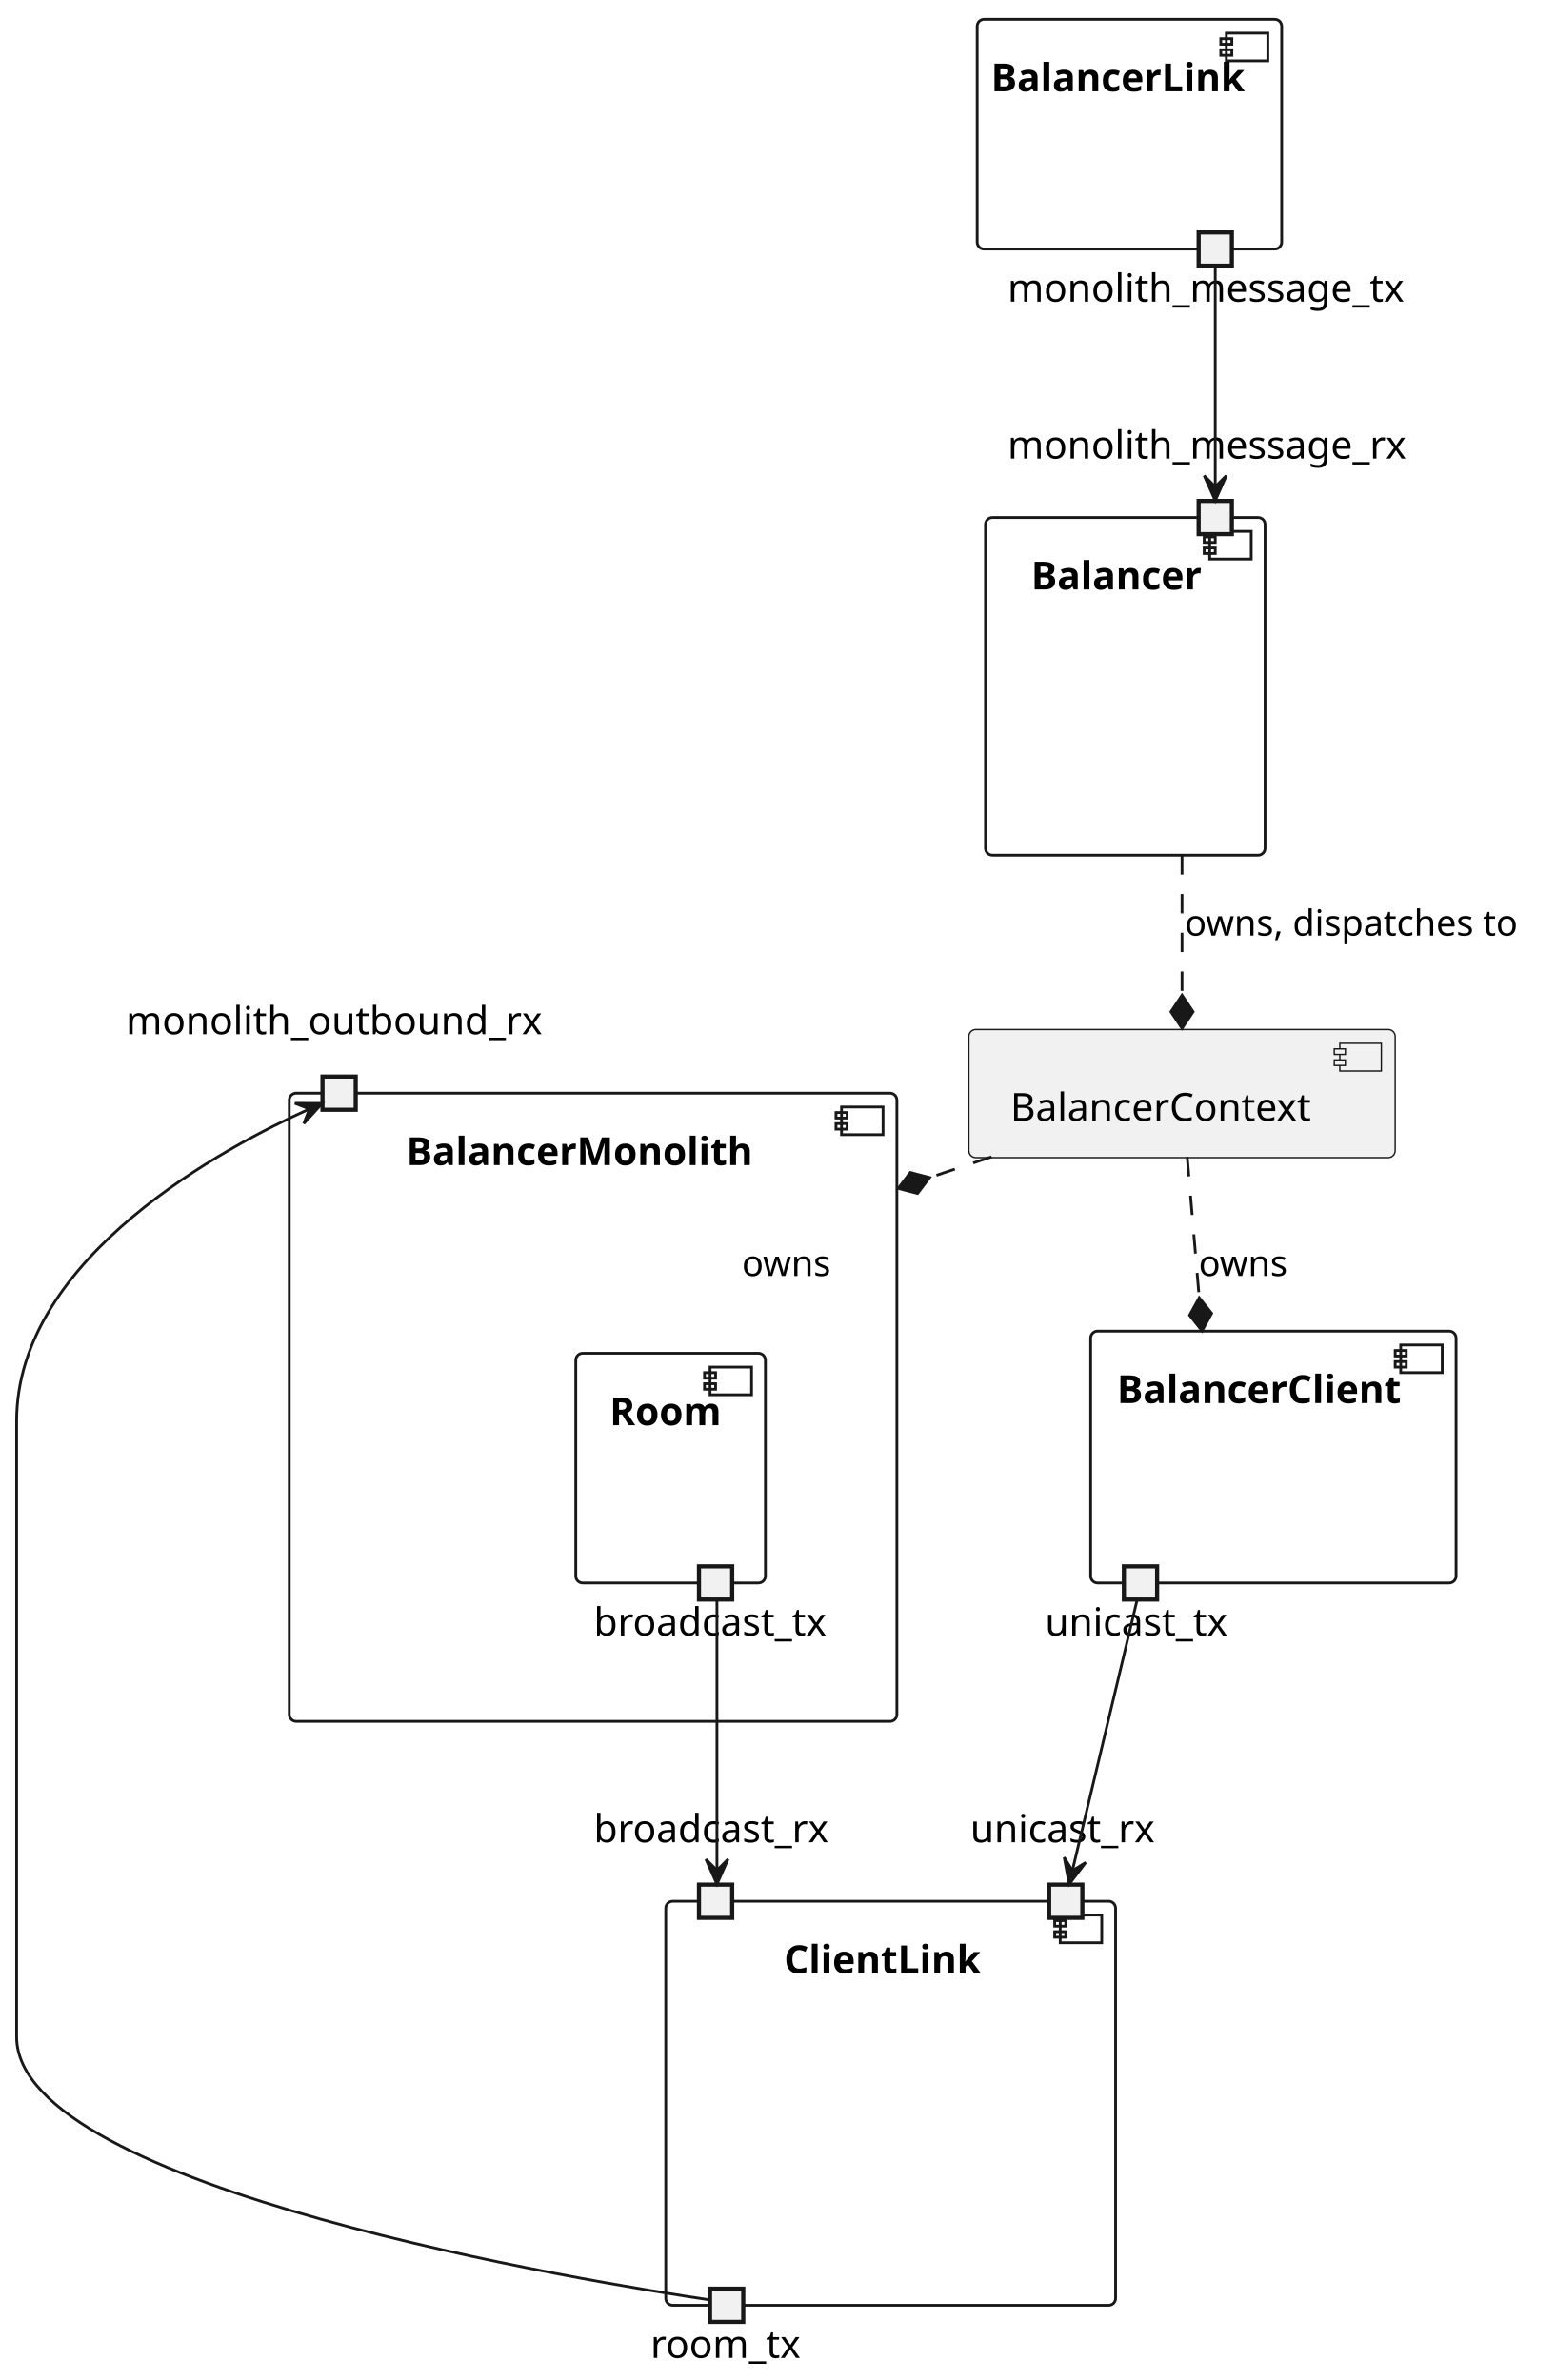
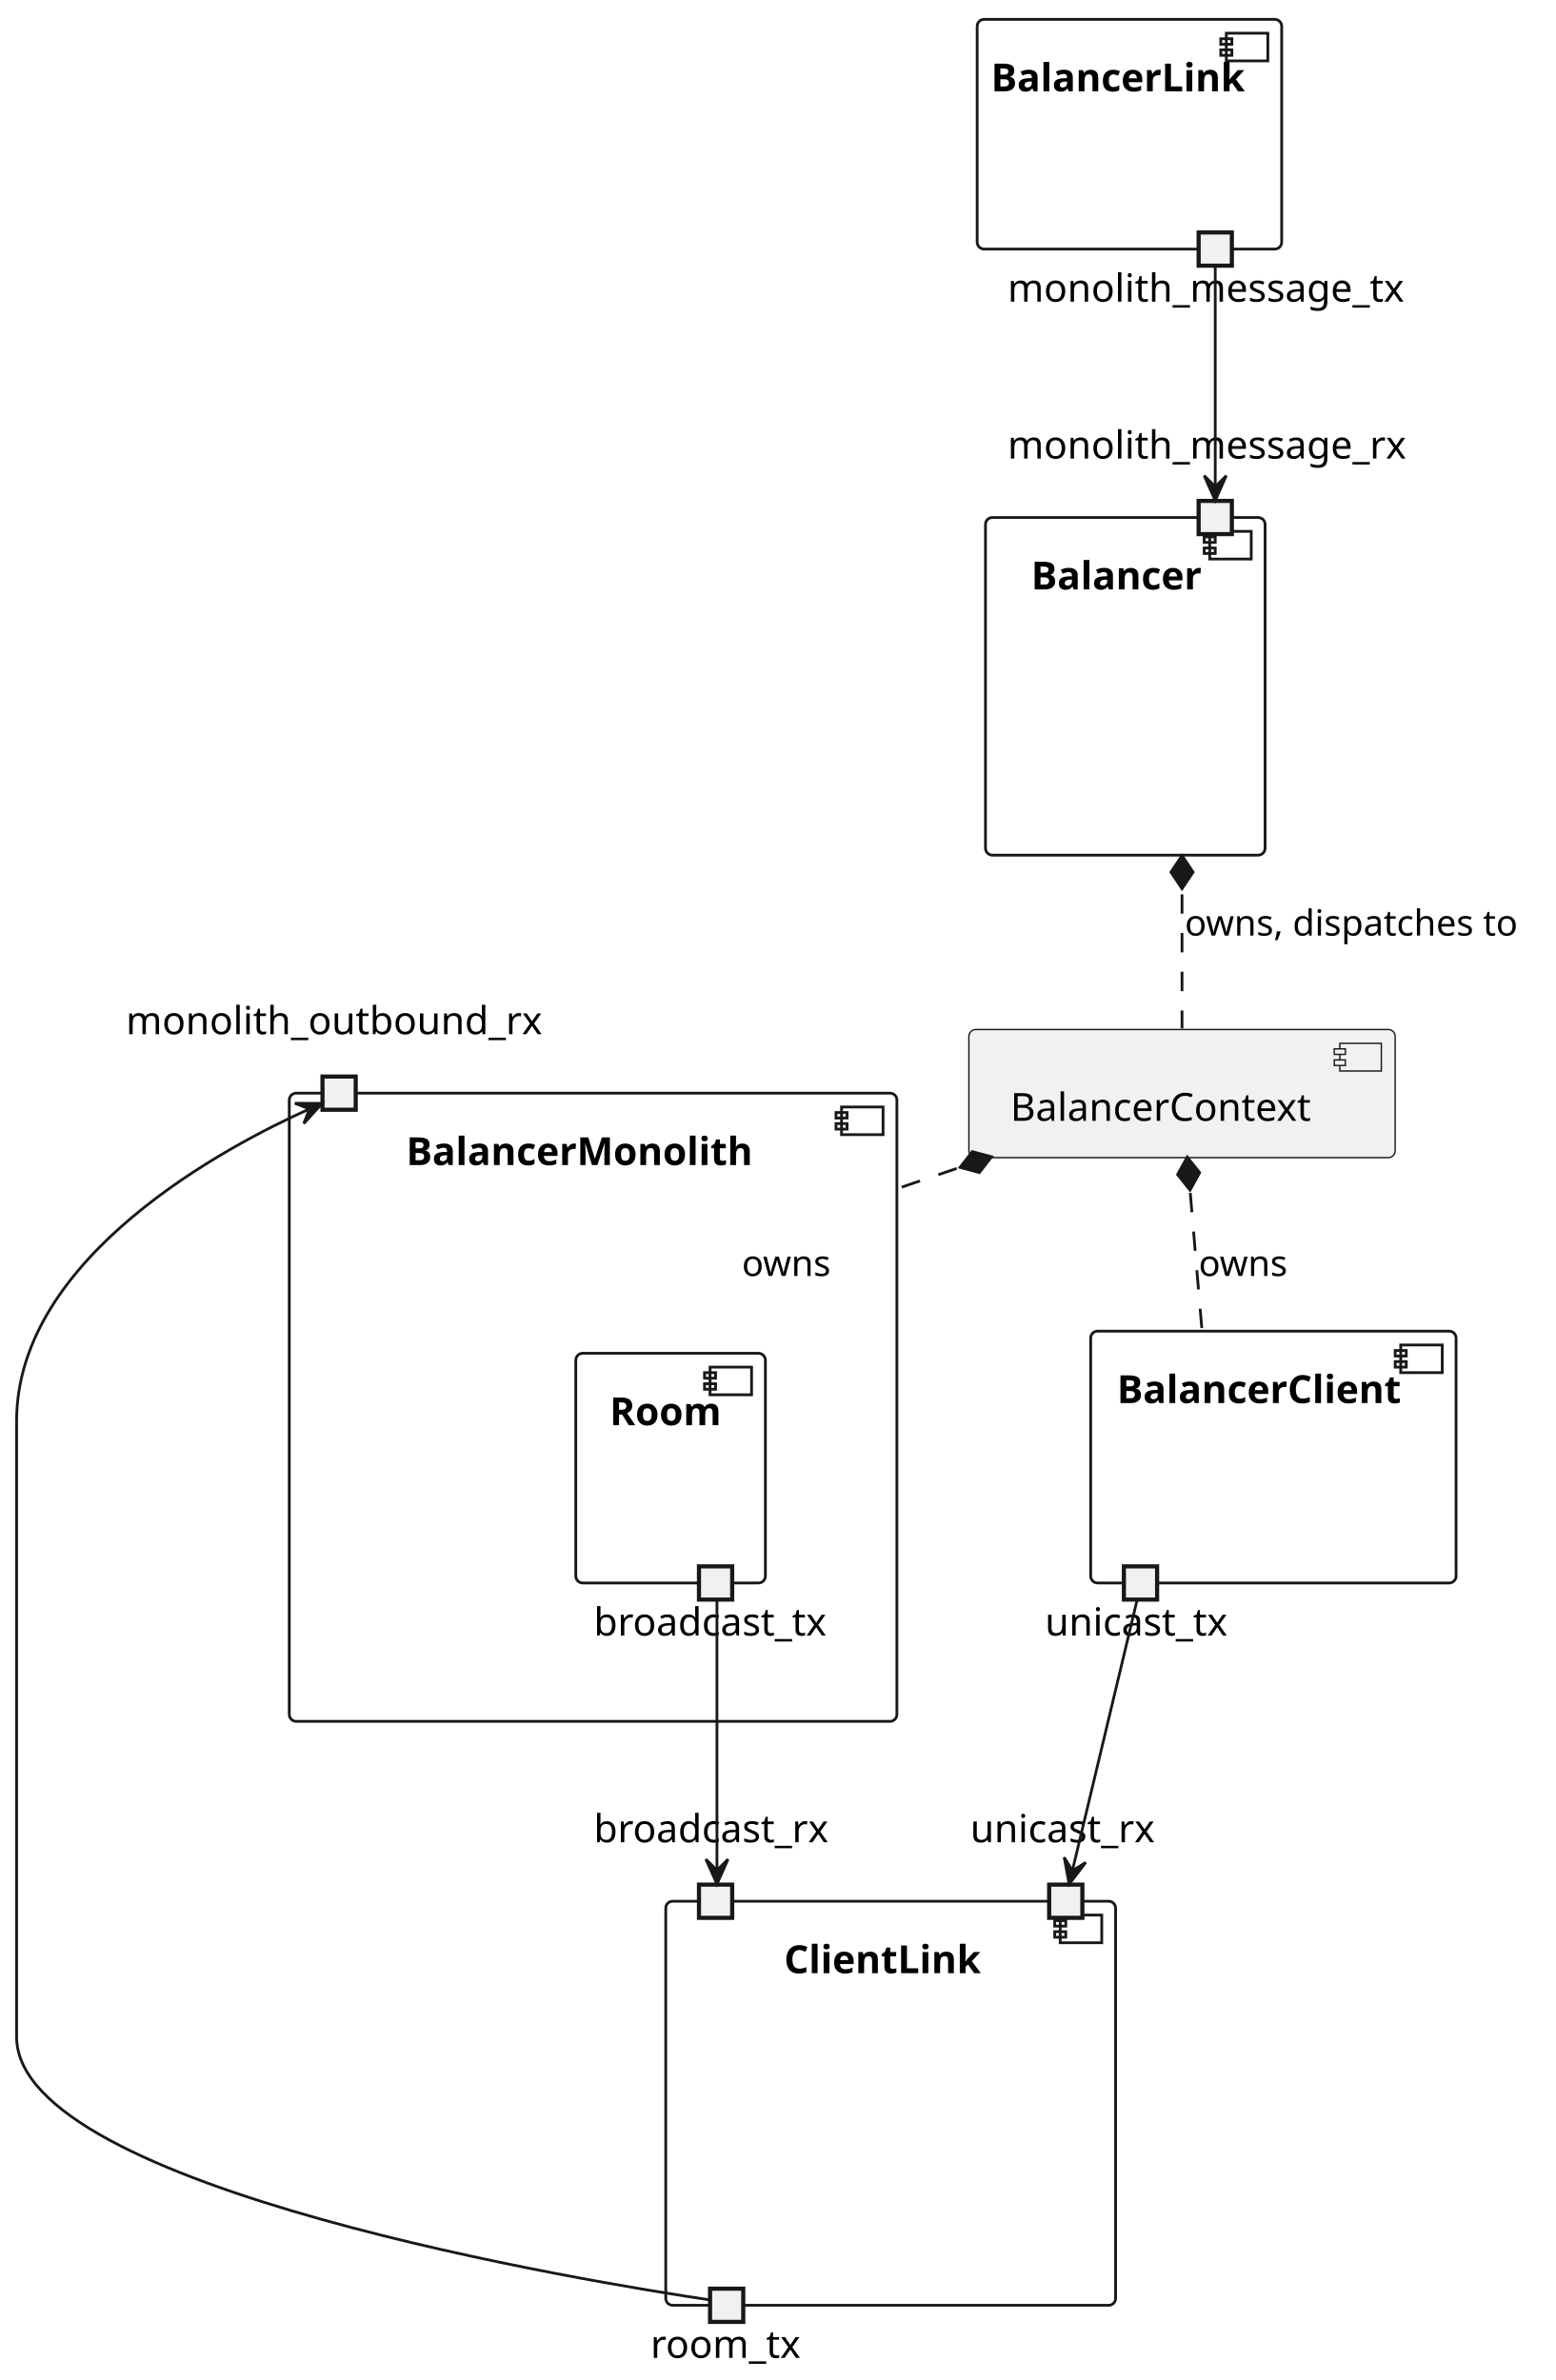
<svg xmlns="http://www.w3.org/2000/svg" contentStyleType="text/css" height="860px" preserveAspectRatio="none" style="width:562px;height:860px;background:#FFFFFF;" version="1.1" viewBox="0 0 562 860" width="562px" zoomAndPan="magnify">
  <defs />
  <g>
    <g id="cluster_Balancer">
      <rect fill="none" height="122" rx="2.5" ry="2.5" style="stroke:#181818;stroke-width:1.0;" width="101" x="356" y="187" />
      <rect fill="none" height="10" style="stroke:#181818;stroke-width:1.0;" width="15" x="437" y="192" />
      <rect fill="none" height="2" style="stroke:#181818;stroke-width:1.0;" width="4" x="435" y="194" />
      <rect fill="none" height="2" style="stroke:#181818;stroke-width:1.0;" width="4" x="435" y="198" />
      <text fill="#000000" font-family="sans-serif" font-size="14" font-weight="bold" lengthAdjust="spacing" textLength="68" x="372.5" y="212.995">Balancer</text>
    </g>
    <g id="cluster_BalancerClient">
      <rect fill="none" height="91" rx="2.5" ry="2.5" style="stroke:#181818;stroke-width:1.0;" width="132" x="394" y="481" />
      <rect fill="none" height="10" style="stroke:#181818;stroke-width:1.0;" width="15" x="506" y="486" />
      <rect fill="none" height="2" style="stroke:#181818;stroke-width:1.0;" width="4" x="504" y="488" />
      <rect fill="none" height="2" style="stroke:#181818;stroke-width:1.0;" width="4" x="504" y="492" />
      <text fill="#000000" font-family="sans-serif" font-size="14" font-weight="bold" lengthAdjust="spacing" textLength="113" x="403.5" y="506.995">BalancerClient</text>
    </g>
    <g id="cluster_BalancerMonolith">
      <rect fill="none" height="227" rx="2.5" ry="2.5" style="stroke:#181818;stroke-width:1.0;" width="219.5" x="104.5" y="395" />
      <rect fill="none" height="10" style="stroke:#181818;stroke-width:1.0;" width="15" x="304" y="400" />
      <rect fill="none" height="2" style="stroke:#181818;stroke-width:1.0;" width="4" x="302" y="402" />
      <rect fill="none" height="2" style="stroke:#181818;stroke-width:1.0;" width="4" x="302" y="406" />
      <text fill="#000000" font-family="sans-serif" font-size="14" font-weight="bold" lengthAdjust="spacing" textLength="135" x="146.75" y="420.995">BalancerMonolith</text>
    </g>
    <g id="cluster_Room">
      <rect fill="none" height="83" rx="2.5" ry="2.5" style="stroke:#181818;stroke-width:1.0;" width="68.5" x="208" y="489" />
      <rect fill="none" height="10" style="stroke:#181818;stroke-width:1.0;" width="15" x="256.5" y="494" />
      <rect fill="none" height="2" style="stroke:#181818;stroke-width:1.0;" width="4" x="254.5" y="496" />
      <rect fill="none" height="2" style="stroke:#181818;stroke-width:1.0;" width="4" x="254.5" y="500" />
      <text fill="#000000" font-family="sans-serif" font-size="14" font-weight="bold" lengthAdjust="spacing" textLength="44" x="220.25" y="514.995">Room</text>
    </g>
    <g id="cluster_BalancerLink">
      <rect fill="none" height="83" rx="2.5" ry="2.5" style="stroke:#181818;stroke-width:1.0;" width="110" x="353" y="7" />
      <rect fill="none" height="10" style="stroke:#181818;stroke-width:1.0;" width="15" x="443" y="12" />
      <rect fill="none" height="2" style="stroke:#181818;stroke-width:1.0;" width="4" x="441" y="14" />
      <rect fill="none" height="2" style="stroke:#181818;stroke-width:1.0;" width="4" x="441" y="18" />
      <text fill="#000000" font-family="sans-serif" font-size="14" font-weight="bold" lengthAdjust="spacing" textLength="100" x="358" y="32.995">BalancerLink</text>
    </g>
    <g id="cluster_ClientLink">
      <rect fill="none" height="146" rx="2.5" ry="2.5" style="stroke:#181818;stroke-width:1.0;" width="162.5" x="240.5" y="687" />
      <rect fill="none" height="10" style="stroke:#181818;stroke-width:1.0;" width="15" x="383" y="692" />
      <rect fill="none" height="2" style="stroke:#181818;stroke-width:1.0;" width="4" x="381" y="694" />
      <rect fill="none" height="2" style="stroke:#181818;stroke-width:1.0;" width="4" x="381" y="698" />
      <text fill="#000000" font-family="sans-serif" font-size="14" font-weight="bold" lengthAdjust="spacing" textLength="77" x="283.25" y="712.995">ClientLink</text>
    </g>
    <text fill="#000000" font-family="sans-serif" font-size="14" lengthAdjust="spacing" textLength="150" x="364" y="165.698">monolith_message_rx</text>
    <rect fill="#F1F1F1" height="12" style="stroke:#181818;stroke-width:1.5;" width="12" x="433" y="181" />
    <text fill="#000000" font-family="sans-serif" font-size="14" lengthAdjust="spacing" textLength="69" x="377.5" y="590.995">unicast_tx</text>
    <rect fill="#F1F1F1" height="12" style="stroke:#181818;stroke-width:1.5;" width="12" x="406" y="566" />
    <text fill="#000000" font-family="sans-serif" font-size="14" lengthAdjust="spacing" textLength="154" x="45.5" y="373.698">monolith_outbound_rx</text>
    <rect fill="#F1F1F1" height="12" style="stroke:#181818;stroke-width:1.5;" width="12" x="116.5" y="389" />
    <text fill="#000000" font-family="sans-serif" font-size="14" lengthAdjust="spacing" textLength="88" x="214.5" y="590.995">broadcast_tx</text>
    <rect fill="#F1F1F1" height="12" style="stroke:#181818;stroke-width:1.5;" width="12" x="252.5" y="566" />
    <text fill="#000000" font-family="sans-serif" font-size="14" lengthAdjust="spacing" textLength="150" x="364" y="108.995">monolith_message_tx</text>
    <rect fill="#F1F1F1" height="12" style="stroke:#181818;stroke-width:1.5;" width="12" x="433" y="84" />
    <text fill="#000000" font-family="sans-serif" font-size="14" lengthAdjust="spacing" textLength="55" x="235" y="851.995">room_tx</text>
    <rect fill="#F1F1F1" height="12" style="stroke:#181818;stroke-width:1.5;" width="12" x="256.5" y="827" />
    <text fill="#000000" font-family="sans-serif" font-size="14" lengthAdjust="spacing" textLength="69" x="350.5" y="665.698">unicast_rx</text>
    <rect fill="#F1F1F1" height="12" style="stroke:#181818;stroke-width:1.5;" width="12" x="379" y="681" />
    <text fill="#000000" font-family="sans-serif" font-size="14" lengthAdjust="spacing" textLength="88" x="214.5" y="665.698">broadcast_rx</text>
    <rect fill="#F1F1F1" height="12" style="stroke:#181818;stroke-width:1.5;" width="12" x="252.5" y="681" />
    <g id="elem_BalancerContext">
      <rect fill="#F1F1F1" height="46.297" rx="2.5" ry="2.5" style="stroke:#181818;stroke-width:0.5;" width="154" x="350" y="372" />
      <rect fill="#F1F1F1" height="10" style="stroke:#181818;stroke-width:0.5;" width="15" x="484" y="377" />
      <rect fill="#F1F1F1" height="2" style="stroke:#181818;stroke-width:0.5;" width="4" x="482" y="379" />
      <rect fill="#F1F1F1" height="2" style="stroke:#181818;stroke-width:0.5;" width="4" x="482" y="383" />
      <text fill="#000000" font-family="sans-serif" font-size="14" lengthAdjust="spacing" textLength="114" x="365" y="404.995">BalancerContext</text>
    </g>
    <g id="link_monolith_outbound_rx_room_tx">
      <path d="M111.79,400.71 C82.51,413.85 6,453.9 6,513.5 C6,513.5 6,513.5 6,736 C6,791.13 216.16,825.06 256.39,831.05 " fill="none" id="monolith_outbound_rx-backto-room_tx" style="stroke:#181818;stroke-width:1.0;" />
      <polygon fill="#181818" points="116.37,398.7,106.521,398.668,111.794,400.716,109.747,405.989,116.37,398.7" style="stroke:#181818;stroke-width:1.0;" />
    </g>
    <g id="link_unicast_tx_unicast_rx">
      <path d="M410.77,578.15 C406.61,595.58 392.99,652.56 387.41,675.89 " fill="none" id="unicast_tx-to-unicast_rx" style="stroke:#181818;stroke-width:1.0;" />
      <polygon fill="#181818" points="386.24,680.82,392.217,672.992,387.399,675.956,384.435,671.138,386.24,680.82" style="stroke:#181818;stroke-width:1.0;" />
    </g>
    <g id="link_broadcast_tx_broadcast_rx">
      <path d="M259,578.15 C259,595.5 259,652.08 259,675.6 " fill="none" id="broadcast_tx-to-broadcast_rx" style="stroke:#181818;stroke-width:1.0;" />
      <polygon fill="#181818" points="259,680.82,263,671.82,259,675.82,255,671.82,259,680.82" style="stroke:#181818;stroke-width:1.0;" />
    </g>
    <g id="link_monolith_message_tx_monolith_message_rx">
      <path d="M439,96.11 C439,111.12 439,155.32 439,175.61 " fill="none" id="monolith_message_tx-to-monolith_message_rx" style="stroke:#181818;stroke-width:1.0;" />
      <polygon fill="#181818" points="439,180.87,443,171.87,439,175.87,435,171.87,439,180.87" style="stroke:#181818;stroke-width:1.0;" />
    </g>
    <g id="link_Balancer_BalancerContext">
-       <path d="M427,309.033 C427,309.227 427,309.421 427,309.616 C427,310.005 427,310.397 427,310.79 C427,311.576 427,312.37 427,313.169 C427,314.769 427,316.394 427,318.039 C427,331.197 427,345.62 427,358.33 " fill="none" id="Balancer-to-BalancerContext" style="stroke:#181818;stroke-width:1.0;stroke-dasharray:7.0,7.0;" />
-       <polygon fill="#181818" points="427,371.59,431,365.59,427,359.59,423,365.59,427,371.59" style="stroke:#181818;stroke-width:1.0;" />
+       <path d="M427,309.142 C427,309.257 427,309.372 427,309.487 C427,309.948 427,310.412 427,310.878 C427,311.811 427,312.753 427,313.704 C427,317.509 427,321.453 427,325.46 C427,341.488 427,358.515 427,371.59 " fill="none" id="Balancer-backto-BalancerContext" style="stroke:#181818;stroke-width:1.0;stroke-dasharray:7.0,7.0;" />
+       <polygon fill="#181818" points="427,309.142,423,315.142,427,321.142,431,315.142,427,309.142" style="stroke:#181818;stroke-width:1.0;" />
      <text fill="#000000" font-family="sans-serif" font-size="13" lengthAdjust="spacing" textLength="126" x="428" y="338.067">owns, dispatches to</text>
    </g>
    <g id="link_BalancerContext_BalancerMonolith">
-       <path d="M358.2,418.01 C352.76,419.816 347.107,421.709 341.281,423.678 C338.369,424.663 335.413,425.667 332.42,426.689 C330.923,427.2 329.417,427.715 327.902,428.235 C327.145,428.495 326.385,428.756 325.624,429.018 C325.243,429.149 324.861,429.28 324.479,429.412 " fill="none" id="BalancerContext-to-BalancerMonolith" style="stroke:#181818;stroke-width:1.0;stroke-dasharray:7.0,7.0;" />
-       <polygon fill="#181818" points="324.479,429.412,331.455,431.24,335.825,425.504,328.85,423.676,324.479,429.412" style="stroke:#181818;stroke-width:1.0;" />
+       <path d="M345.61,422.21 C340.413,423.96 335.065,425.775 329.599,427.648 C328.233,428.116 326.858,428.588 325.478,429.063 C325.132,429.182 324.787,429.301 324.441,429.42 " fill="none" id="BalancerContext-backto-BalancerMonolith" style="stroke:#181818;stroke-width:1.0;stroke-dasharray:7.0,7.0;" />
+       <polygon fill="#181818" points="358.2,418.01,351.24,416.122,346.821,421.821,353.781,423.708,358.2,418.01" style="stroke:#181818;stroke-width:1.0;" />
      <text fill="#000000" font-family="sans-serif" font-size="13" lengthAdjust="spacing" textLength="32" x="268" y="461.067">owns</text>
    </g>
    <g id="link_BalancerContext_BalancerClient">
-       <path d="M428.88,418.1 C429.995,431.195 431.455,448.337 432.829,464.474 C433.172,468.508 433.51,472.479 433.836,476.308 C433.918,477.266 433.998,478.214 434.078,479.152 C434.118,479.622 434.158,480.088 434.197,480.552 C434.207,480.668 434.217,480.784 434.227,480.9 " fill="none" id="BalancerContext-to-BalancerClient" style="stroke:#181818;stroke-width:1.0;stroke-dasharray:7.0,7.0;" />
-       <polygon fill="#181818" points="434.227,480.9,437.704,474.582,433.209,468.943,429.733,475.26,434.227,480.9" style="stroke:#181818;stroke-width:1.0;" />
+       <path d="M429.98,431.06 C431.07,443.85 432.312,458.442 433.446,471.76 C433.588,473.425 433.728,475.07 433.866,476.688 C433.935,477.498 434.003,478.301 434.071,479.096 C434.105,479.494 434.138,479.89 434.172,480.284 C434.189,480.481 434.205,480.678 434.222,480.874 " fill="none" id="BalancerContext-backto-BalancerClient" style="stroke:#181818;stroke-width:1.0;stroke-dasharray:7.0,7.0;" />
+       <polygon fill="#181818" points="428.88,418.1,425.402,424.417,429.895,430.057,433.373,423.74,428.88,418.1" style="stroke:#181818;stroke-width:1.0;" />
      <text fill="#000000" font-family="sans-serif" font-size="13" lengthAdjust="spacing" textLength="32" x="433" y="461.067">owns</text>
    </g>
  </g>
</svg>
